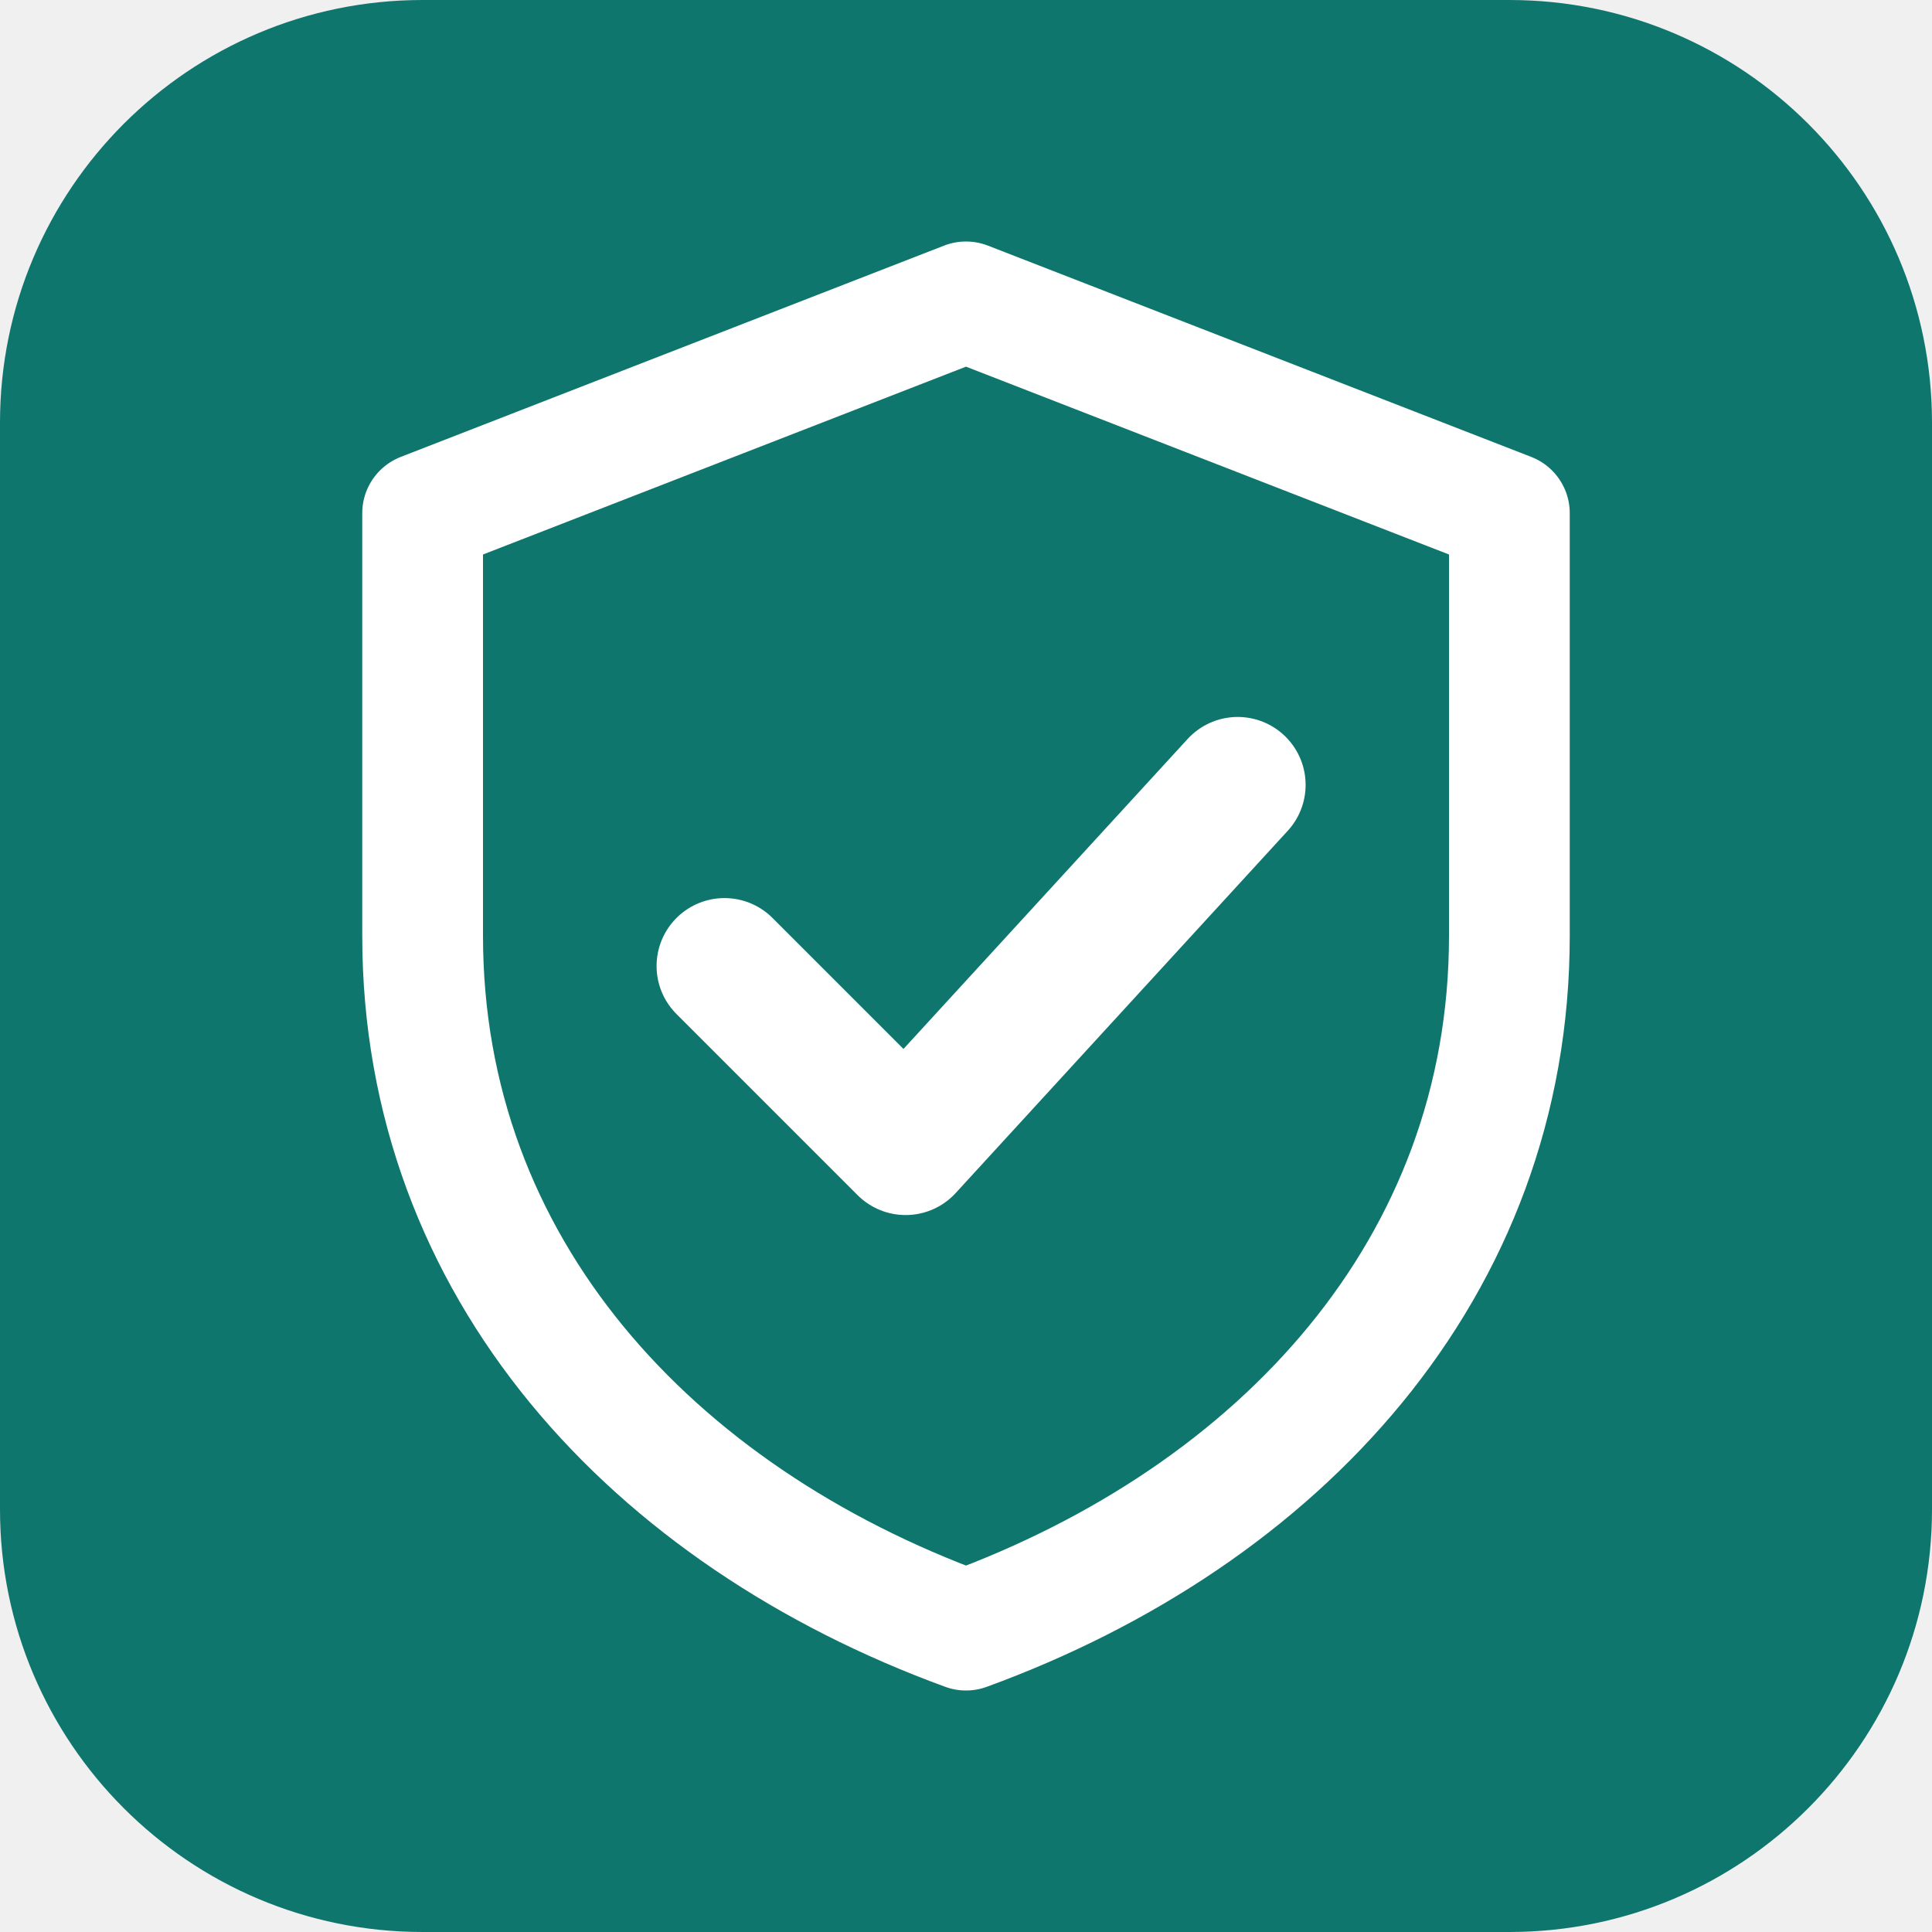
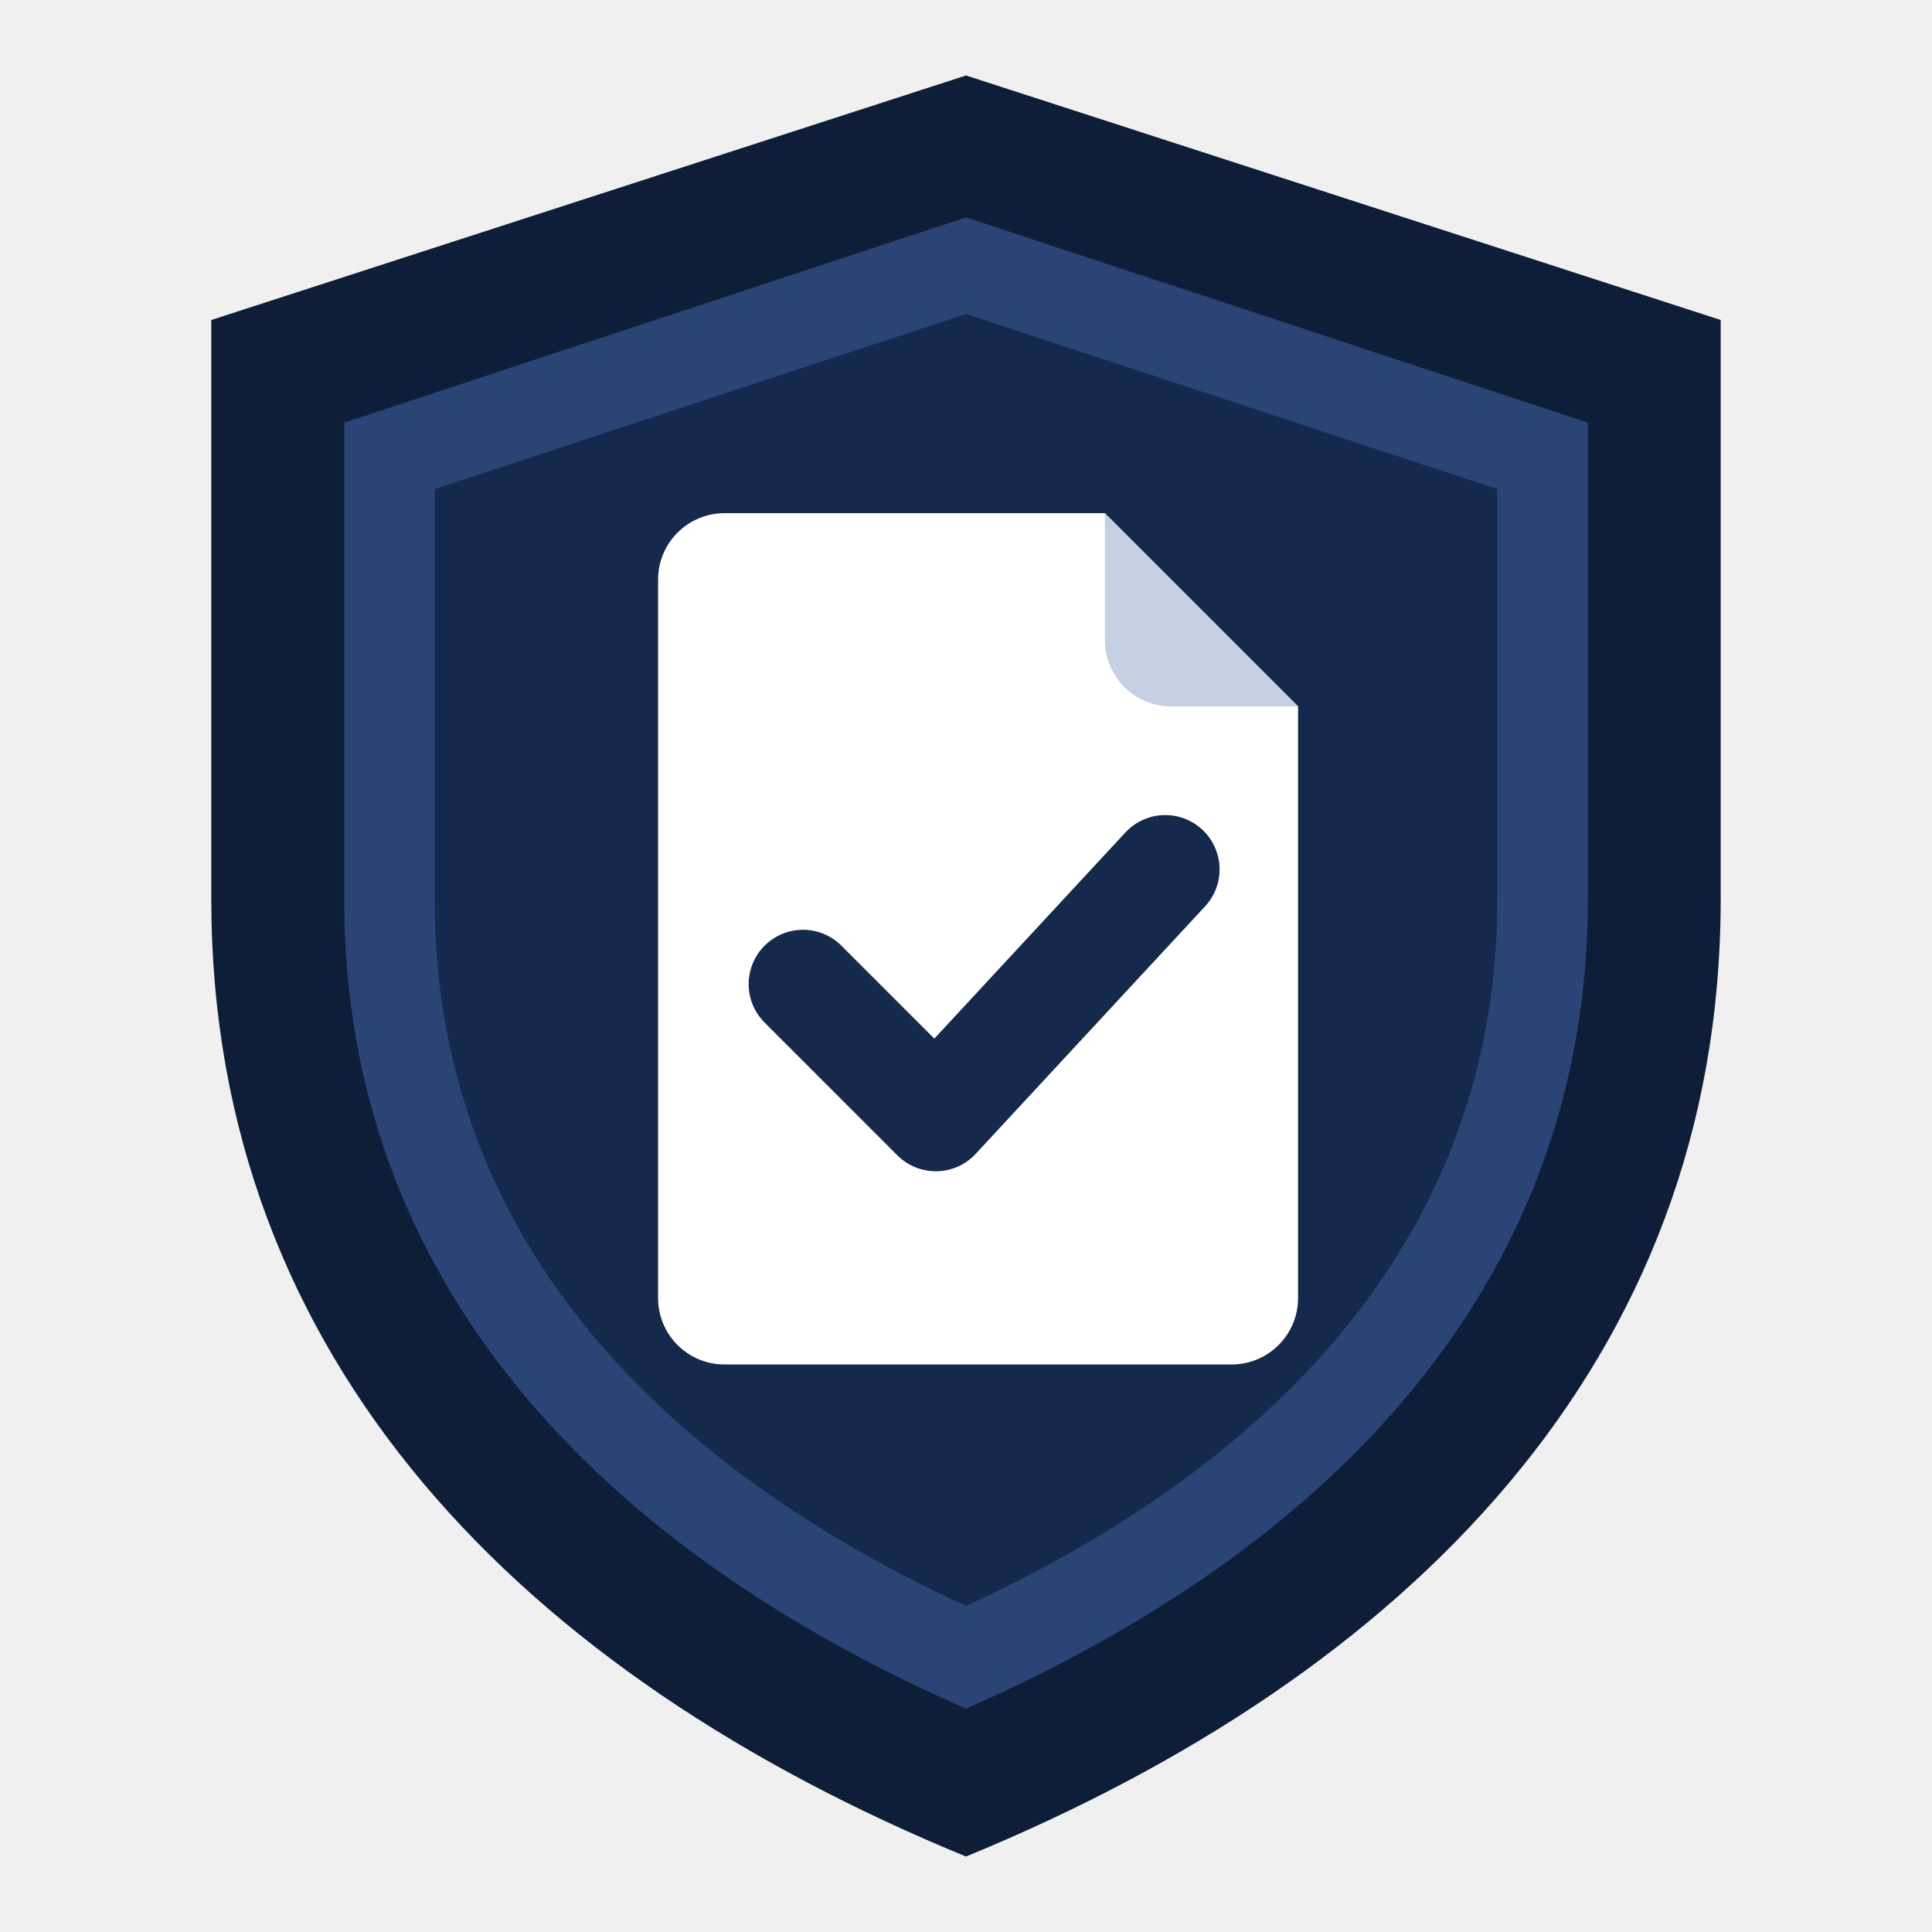
- <svg xmlns="http://www.w3.org/2000/svg" viewBox="0 0 64 64">
-   <rect width="64" height="64" rx="14" fill="#0f766e" />
-   <path d="M32 10 14 17v14c0 11 7.6 19.2 18 23 10.4-3.8 18-12 18-23V17z" fill="none" stroke="#fff" stroke-width="4" stroke-linejoin="round" />
-   <path d="m24 32 6 6 11-12" fill="none" stroke="#fff" stroke-width="4.5" stroke-linecap="round" stroke-linejoin="round" />
+ <svg xmlns="http://www.w3.org/2000/svg" viewBox="0 0 64 64" role="img" aria-label="ClaimGuard">
+   <path d="M32 2.5 57 10.6v19.2c0 15.3-10.4 25.7-25 31.7C17.4 55.5 7 45.1 7 29.8V10.6z" fill="#0E1D38" />
+   <path d="M32 7.2 52.6 14v15.8c0 12.7-8.5 21.5-20.6 26.8C19.9 51.3 11.4 42.5 11.4 29.8V14z" fill="#2A4475" />
+   <path d="M32 10.4 49.6 16.2v13.6c0 11-7.2 18.6-17.6 23.4C21.6 48.4 14.4 40.8 14.4 29.8V16.2z" fill="#15294C" />
+   <path d="M24 17h12.6l6.4 6.4V43a2.2 2.2 0 0 1-2.2 2.2H24a2.2 2.2 0 0 1-2.2-2.2V19.2A2.2 2.2 0 0 1 24 17z" fill="#FFFFFF" />
+   <path d="M36.6 17v4.2a2.2 2.2 0 0 0 2.2 2.2H43z" fill="#C5D0E2" />
+   <path d="M26.6 32.6l4.4 4.4 7.6-8.2" fill="none" stroke="#15294C" stroke-width="3.6" stroke-linecap="round" stroke-linejoin="round" />
</svg>
